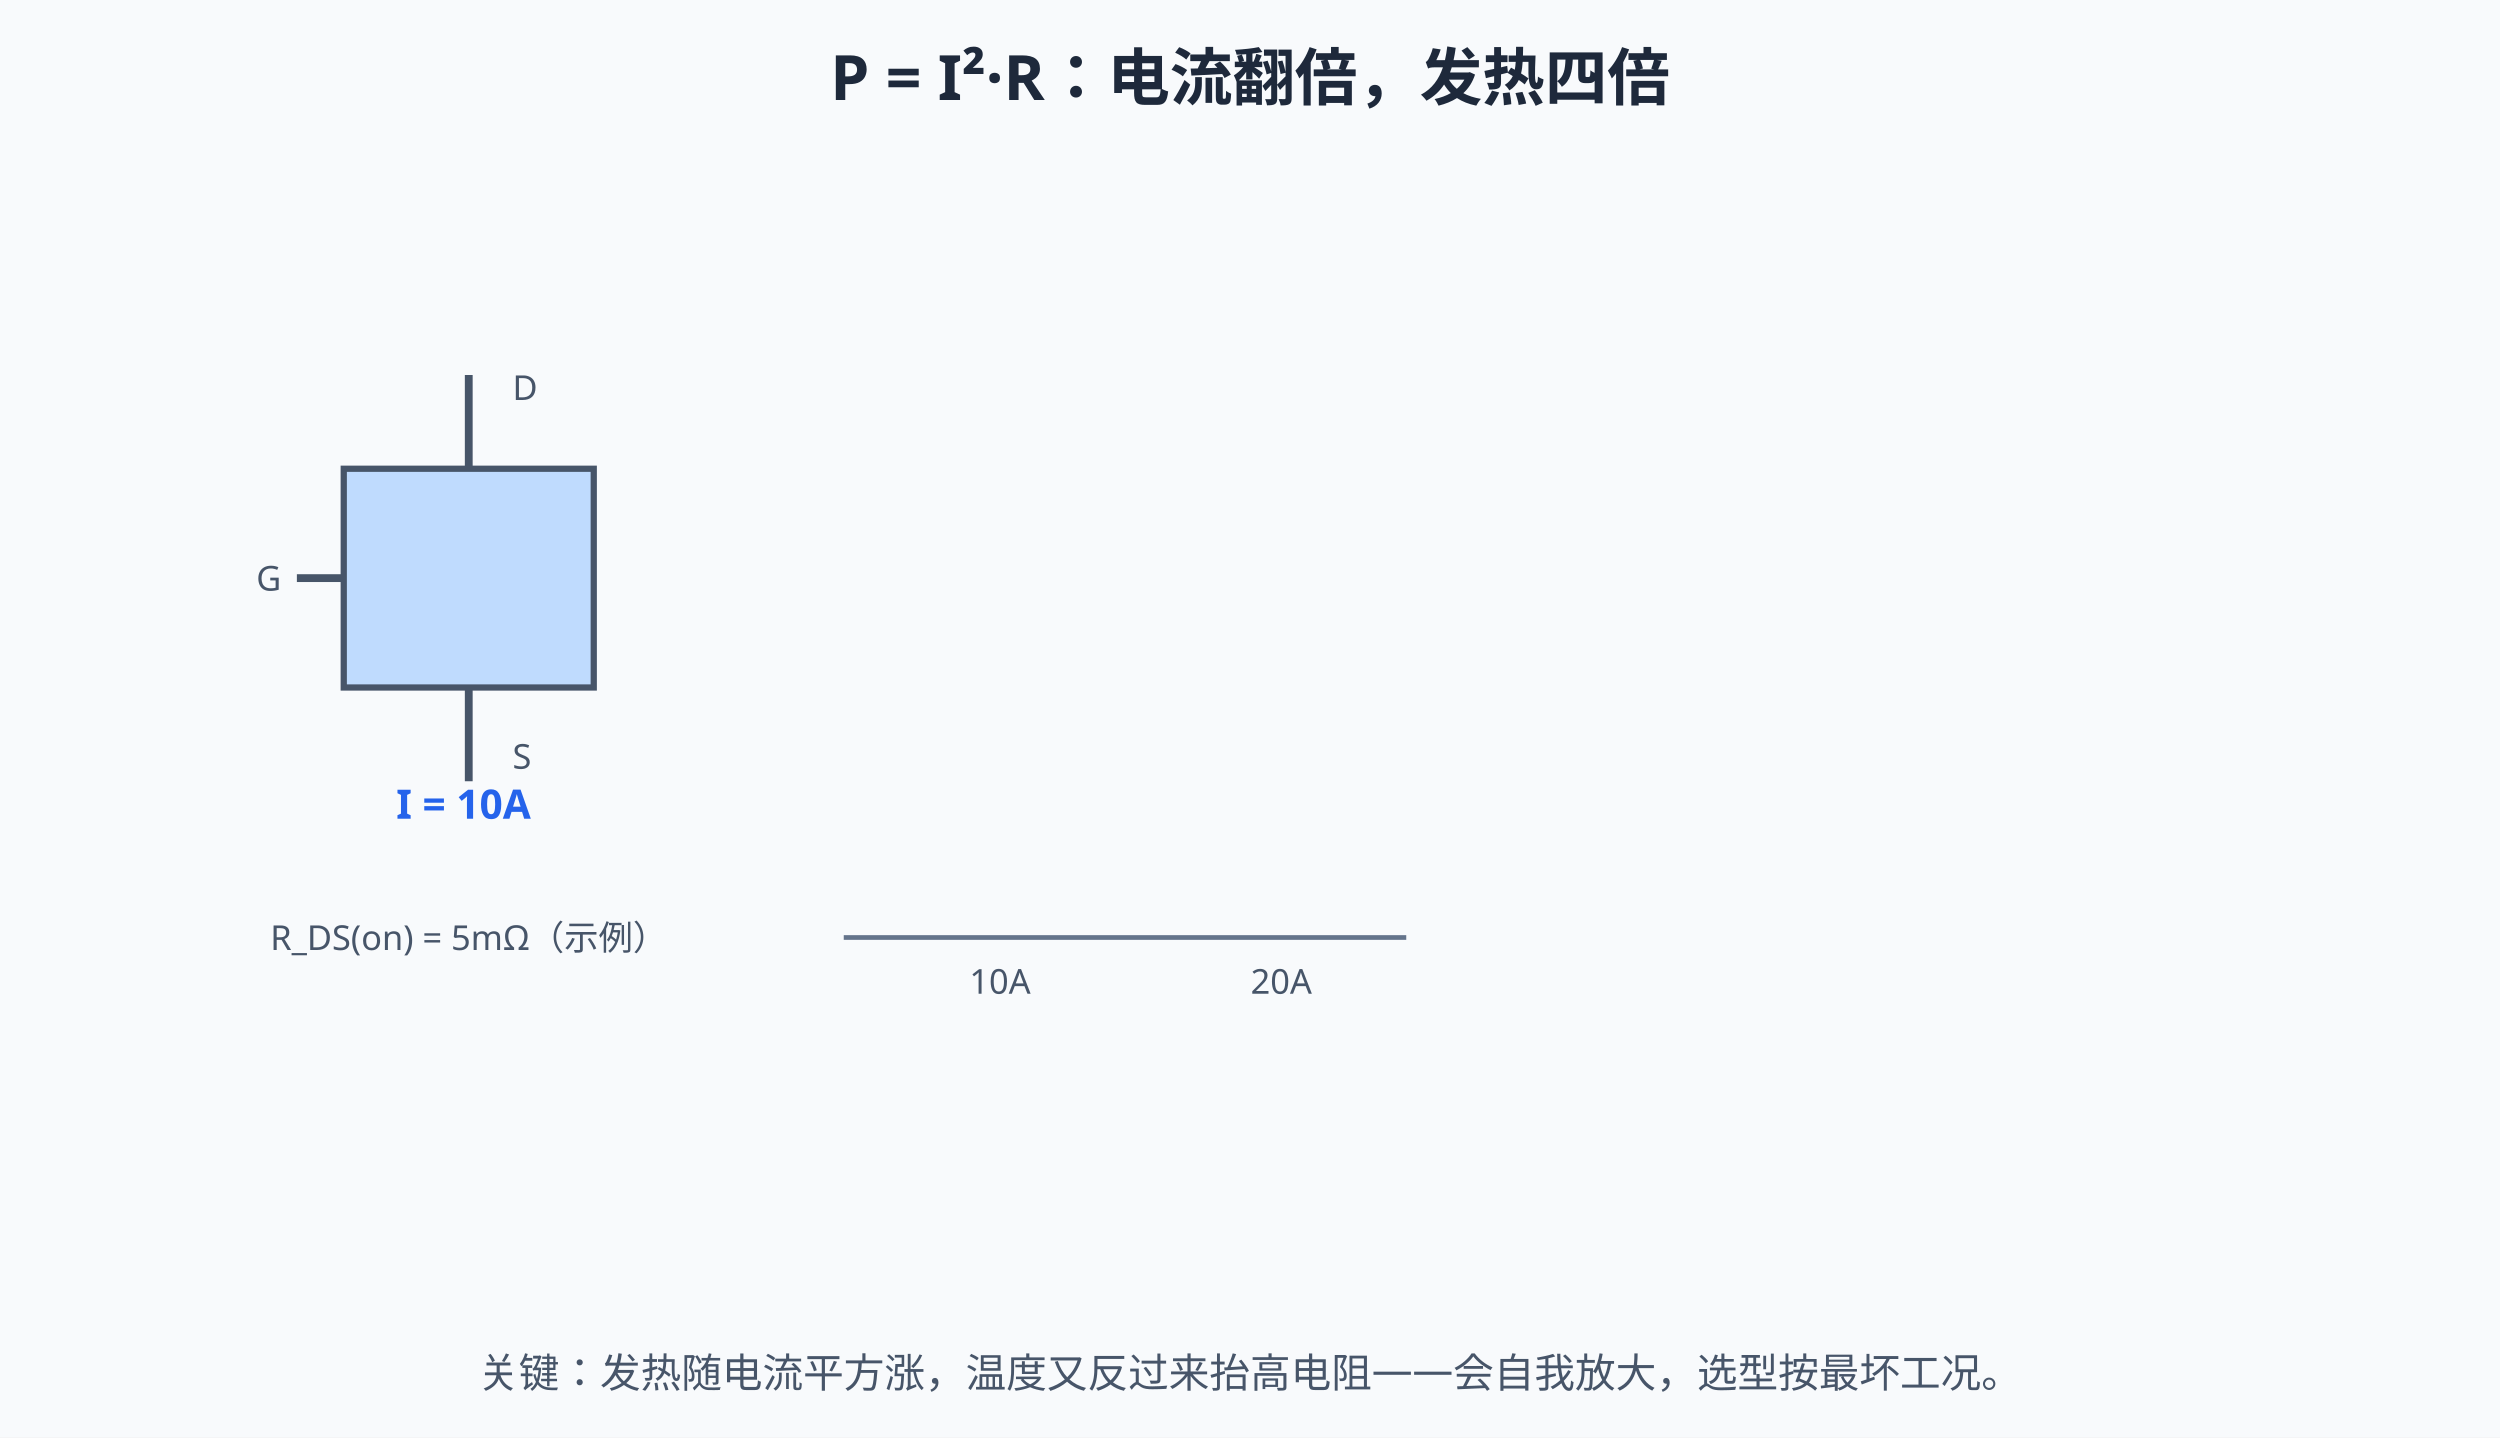
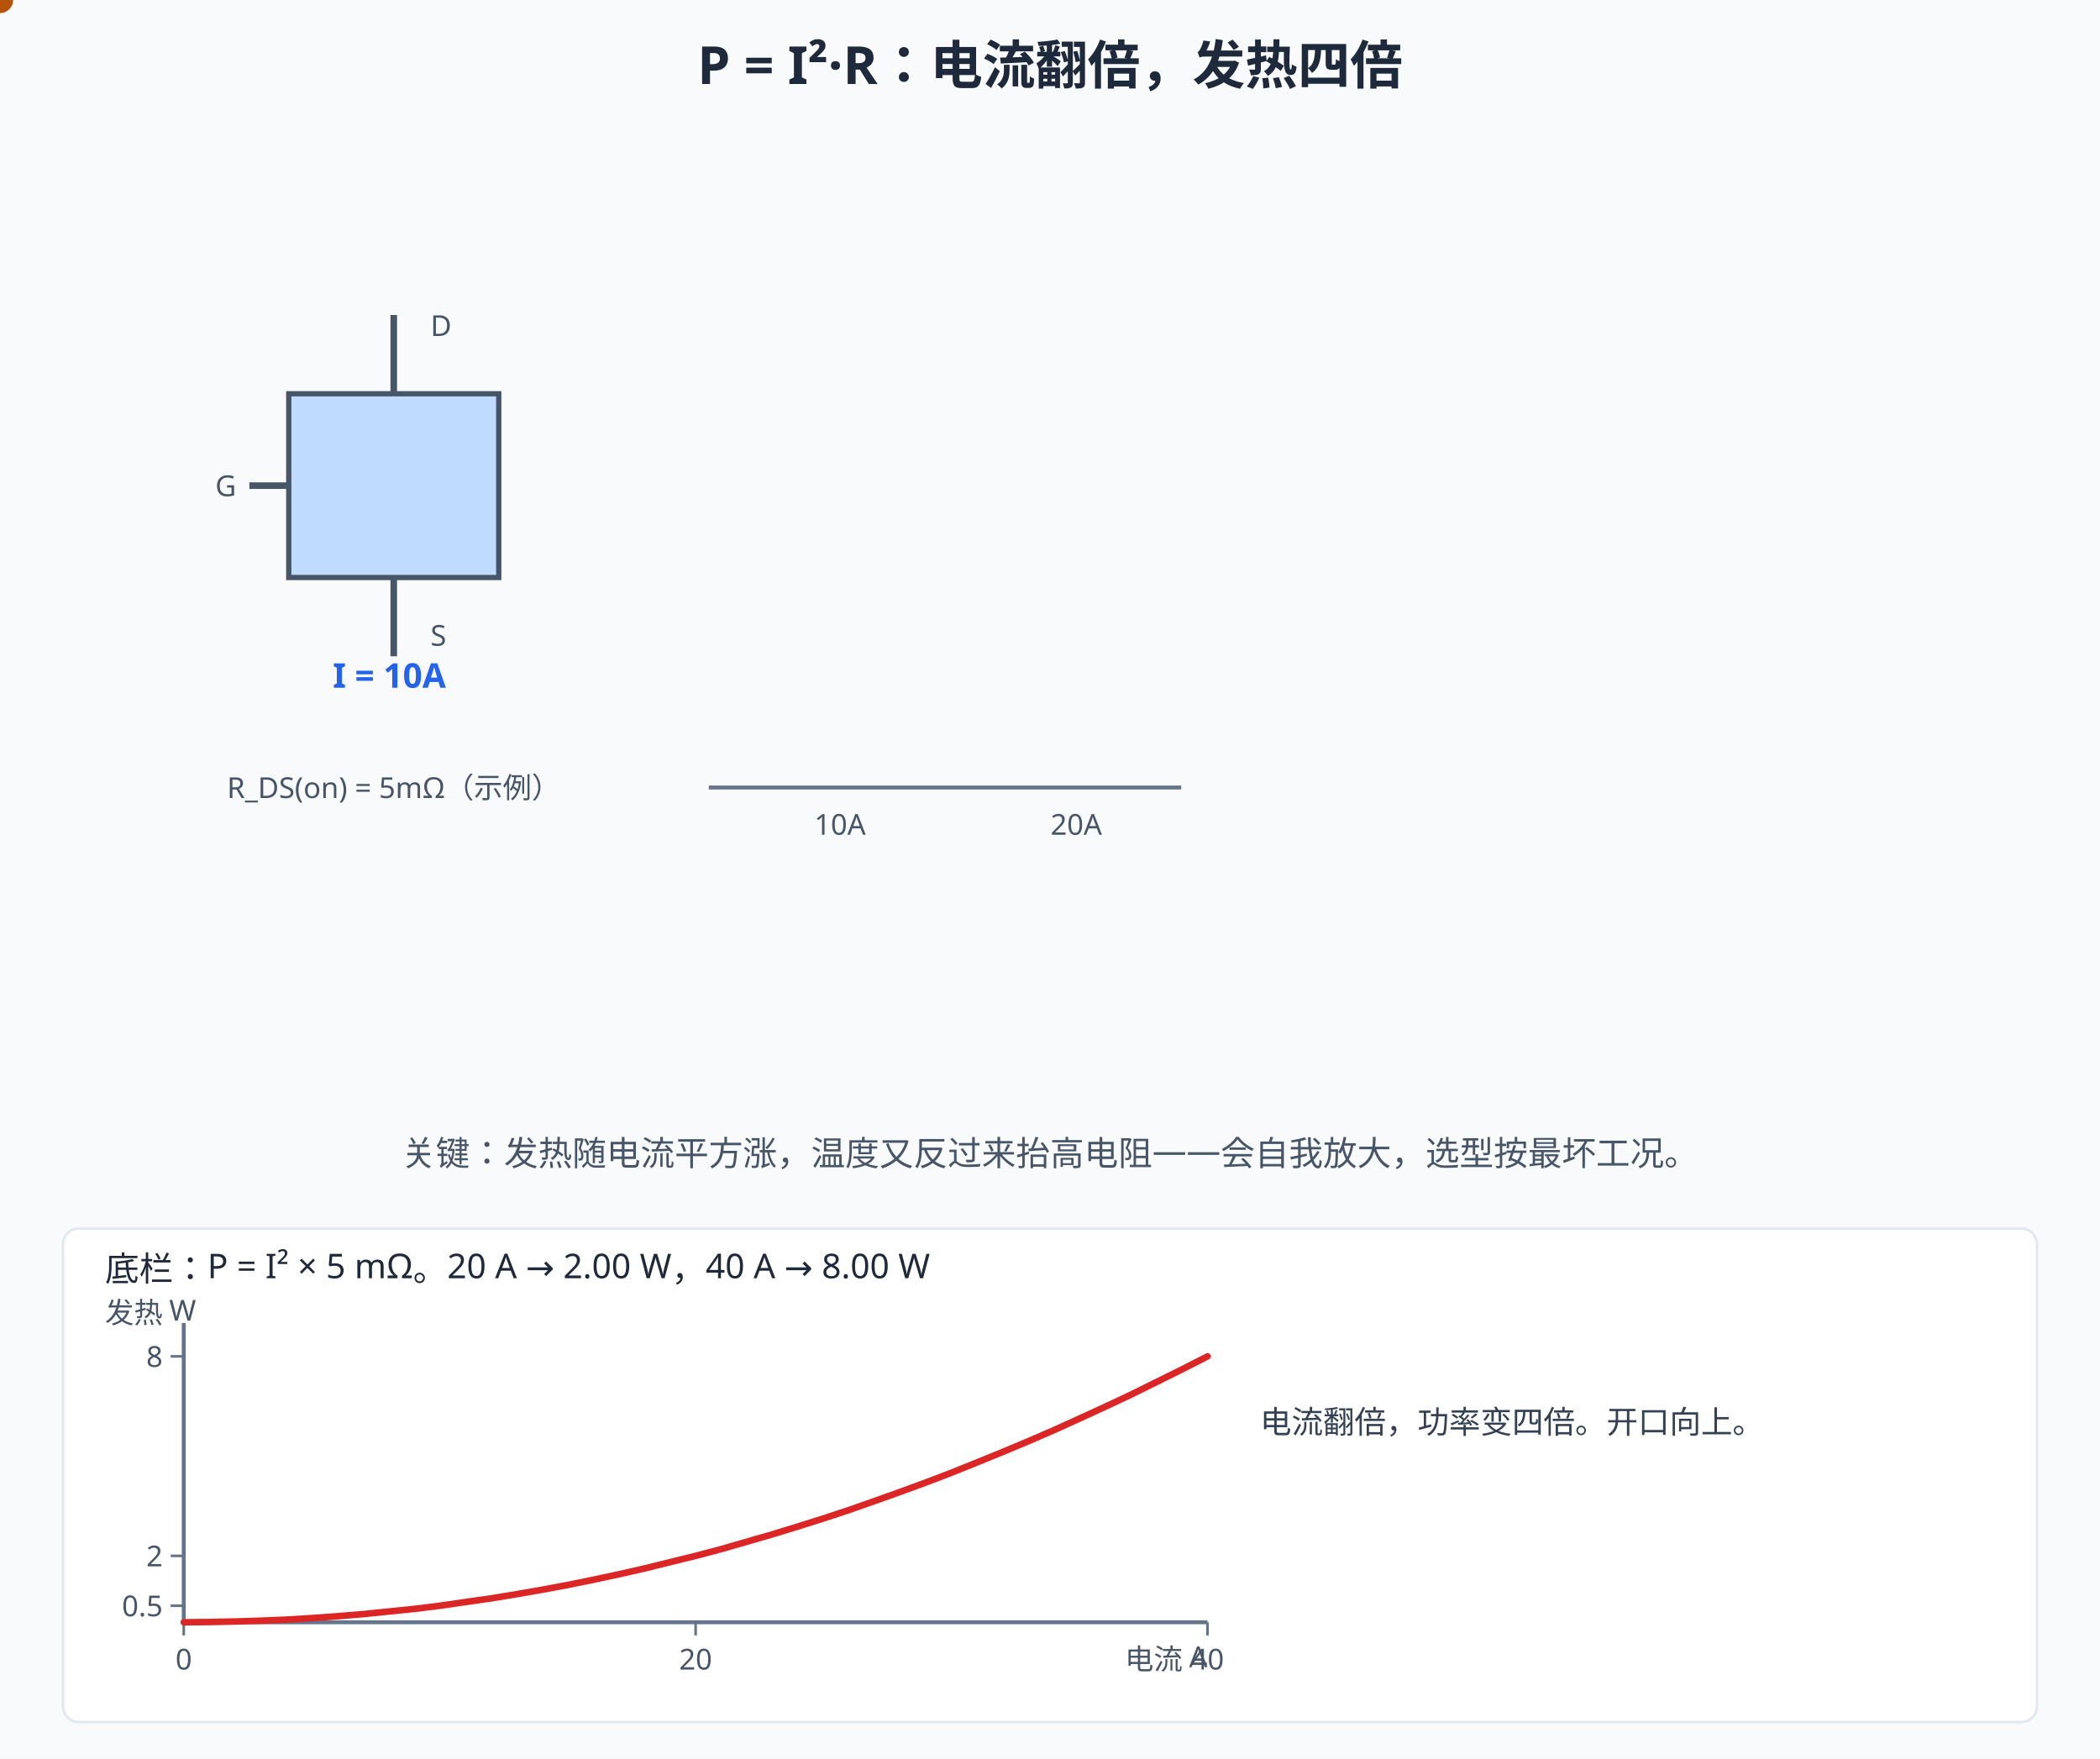
- <svg xmlns="http://www.w3.org/2000/svg" width="800" height="460" viewBox="0 0 800 460">
-   <rect width="800" height="460" fill="#f8fafc" />
+ <svg xmlns="http://www.w3.org/2000/svg" width="800" height="670" viewBox="0 0 800 670">
+   <rect width="800" height="670" fill="#f8fafc" />
  <style>
  text{font-family:"Segoe UI","Microsoft YaHei",sans-serif;}
  /* 深色模式：GitHub 深色主题下对调底色与文字色，只覆盖配色，不动几何与动画。
     stroke="#fff" 保持白色——那是彩色徽标上的勾选，不在覆盖范围内。 */
  @media (prefers-color-scheme: dark){
  rect[fill="#f8fafc"]{fill:#0f172a}
  rect[fill="#fff"]{fill:#1e293b}
  [fill="#f1f5f9"]{fill:#1e293b}
  [stroke="#f1f5f9"]{stroke:#1e293b}
  [fill="#e2e8f0"]{fill:#334155}
  [stroke="#e2e8f0"]{stroke:#334155}
  [fill="#cbd5e1"]{fill:#475569}
  [stroke="#cbd5e1"]{stroke:#475569}
  [fill="#64748b"]{fill:#94a3b8}
  [stroke="#64748b"]{stroke:#94a3b8}
  [fill="#475569"]{fill:#cbd5e1}
  [stroke="#475569"]{stroke:#cbd5e1}
  [fill="#334155"]{fill:#e2e8f0}
  [stroke="#334155"]{stroke:#e2e8f0}
  [fill="#1e293b"]{fill:#f1f5f9}
  [stroke="#1e293b"]{stroke:#f1f5f9}
  [fill="#dbeafe"]{fill:#1e3a8a}
  [stroke="#dbeafe"]{stroke:#1e3a8a}
  [fill="#eff6ff"]{fill:#172554}
  [stroke="#eff6ff"]{stroke:#172554}
  [fill="#bfdbfe"]{fill:#1e40af}
  [stroke="#bfdbfe"]{stroke:#1e40af}
  [fill="#1d4ed8"]{fill:#60a5fa}
  [stroke="#1d4ed8"]{stroke:#60a5fa}
  [fill="#1e40af"]{fill:#93c5fd}
  [stroke="#1e40af"]{stroke:#93c5fd}
  [fill="#2563eb"]{fill:#60a5fa}
  [stroke="#2563eb"]{stroke:#60a5fa}
  [fill="#3b82f6"]{fill:#60a5fa}
  [stroke="#3b82f6"]{stroke:#60a5fa}
  [fill="#ecfdf5"]{fill:#022c22}
  [stroke="#ecfdf5"]{stroke:#022c22}
  [fill="#a7f3d0"]{fill:#065f46}
  [stroke="#a7f3d0"]{stroke:#065f46}
  [fill="#86efac"]{fill:#166534}
  [stroke="#86efac"]{stroke:#166534}
  [fill="#065f46"]{fill:#6ee7b7}
  [stroke="#065f46"]{stroke:#6ee7b7}
  [fill="#059669"]{fill:#34d399}
  [stroke="#059669"]{stroke:#34d399}
  [fill="#fef2f2"]{fill:#450a0a}
  [stroke="#fef2f2"]{stroke:#450a0a}
  [fill="#fecaca"]{fill:#7f1d1d}
  [stroke="#fecaca"]{stroke:#7f1d1d}
  [fill="#fca5a5"]{fill:#b91c1c}
  [stroke="#fca5a5"]{stroke:#b91c1c}
  [fill="#991b1b"]{fill:#fca5a5}
  [stroke="#991b1b"]{stroke:#fca5a5}
  [fill="#dc2626"]{fill:#f87171}
  [stroke="#dc2626"]{stroke:#f87171}
  [fill="#fffbeb"]{fill:#451a03}
  [stroke="#fffbeb"]{stroke:#451a03}
  [fill="#fef3c7"]{fill:#78350f}
  [stroke="#fef3c7"]{stroke:#78350f}
  [fill="#92400e"]{fill:#fcd34d}
  [stroke="#92400e"]{stroke:#fcd34d}
  [fill="#b45309"]{fill:#fbbf24}
  [stroke="#b45309"]{stroke:#fbbf24}
  }
</style>
  <text x="400" y="32" text-anchor="middle" font-size="20" font-weight="bold" fill="#1e293b">P = I²·R：电流翻倍，发热四倍</text>
  <rect x="110" y="150" width="80" height="70" fill="#bfdbfe" stroke="#475569" stroke-width="2">
    <animate attributeName="fill" values="#172554;#172554;#b91c1c;#b91c1c;#b91c1c" keyTimes="0;0.25;0.35;0.5;1" dur="12s" repeatCount="indefinite" />
  </rect>
  <line x1="95" y1="185" x2="110" y2="185" stroke="#475569" stroke-width="2.5" />
  <line x1="150" y1="120" x2="150" y2="150" stroke="#475569" stroke-width="2.5" />
  <line x1="150" y1="220" x2="150" y2="250" stroke="#475569" stroke-width="2.5" />
  <text x="86" y="189" text-anchor="middle" font-size="11" fill="#475569">G</text>
  <text x="164" y="128" text-anchor="start" font-size="11" fill="#475569">D</text>
  <text x="164" y="246" text-anchor="start" font-size="11" fill="#475569">S</text>
  <text x="150" y="262" text-anchor="middle" font-size="13" font-weight="bold" fill="#2563eb">I = 10A
    <animate attributeName="opacity" values="1;1;0;0" keyTimes="0;0.23;0.26;1" dur="12s" repeatCount="indefinite" />
  </text>
  <text x="150" y="282" text-anchor="middle" font-size="13" font-weight="bold" fill="#dc2626" opacity="0">I = 20A
    <animate attributeName="opacity" values="0;0;1;1" keyTimes="0;0.27;0.3;1" dur="12s" repeatCount="indefinite" />
  </text>
  <text x="150" y="304" text-anchor="middle" font-size="11" fill="#475569">R_DS(on) = 5mΩ（示例）</text>
  <text x="340" y="112" text-anchor="middle" font-size="14" font-weight="bold" fill="#1e293b" opacity="0">I ×2 → P ×4（平方关系）
    <animate attributeName="opacity" values="0;0;1;1" keyTimes="0;0.3;0.34;1" dur="12s" repeatCount="indefinite" />
  </text>
  <line x1="270" y1="300" x2="450" y2="300" stroke="#64748b" stroke-width="1.5" />
  <rect x="295" y="270" width="50" height="0" fill="#f59e0b">
    <animate attributeName="height" values="0;0;30;30" keyTimes="0;0.05;0.2;1" dur="12s" repeatCount="indefinite" />
    <animate attributeName="y" values="300;300;270;270" keyTimes="0;0.05;0.2;1" dur="12s" repeatCount="indefinite" />
  </rect>
  <rect x="385" y="180" width="50" height="0" fill="#dc2626">
    <animate attributeName="height" values="0;0;120;120" keyTimes="0;0.28;0.45;1" dur="12s" repeatCount="indefinite" />
    <animate attributeName="y" values="300;300;180;180" keyTimes="0;0.28;0.45;1" dur="12s" repeatCount="indefinite" />
  </rect>
  <text x="320" y="262" text-anchor="middle" font-size="12" font-weight="bold" fill="#b45309" opacity="0">0.5W
    <animate attributeName="opacity" values="0;0;1;1" keyTimes="0;0.18;0.22;1" dur="12s" repeatCount="indefinite" />
  </text>
  <text x="410" y="172" text-anchor="middle" font-size="13" font-weight="bold" fill="#dc2626" opacity="0">2W
    <animate attributeName="opacity" values="0;0;1;1" keyTimes="0;0.43;0.47;1" dur="12s" repeatCount="indefinite" />
  </text>
  <text x="320" y="318" text-anchor="middle" font-size="11" fill="#475569">10A</text>
  <text x="410" y="318" text-anchor="middle" font-size="11" fill="#475569">20A</text>
  <g opacity="0">
    <animate attributeName="opacity" values="0;0;1;1" keyTimes="0;0.5;0.55;1" dur="12s" repeatCount="indefinite" />
    <circle cx="640" cy="150" r="34" fill="#fef2f2" stroke="#dc2626" stroke-width="2" />
    <text x="640" y="155" text-anchor="middle" font-size="12" font-weight="bold" fill="#991b1b">温度↑</text>
    <circle cx="720" cy="240" r="34" fill="#fef2f2" stroke="#dc2626" stroke-width="2" />
    <text x="720" y="245" text-anchor="middle" font-size="12" font-weight="bold" fill="#991b1b">电阻↑</text>
    <circle cx="560" cy="240" r="34" fill="#fef2f2" stroke="#dc2626" stroke-width="2" />
    <text x="560" y="245" text-anchor="middle" font-size="12" font-weight="bold" fill="#991b1b">发热↑</text>
    <path d="M662,178 L694,212" fill="none" stroke="#dc2626" stroke-width="2" />
    <path d="M686,240 L594,240" fill="none" stroke="#dc2626" stroke-width="2" />
    <path d="M586,212 L618,178" fill="none" stroke="#dc2626" stroke-width="2" />
    <circle r="5" fill="#dc2626">
      <animateMotion path="M640,150 L720,240 L560,240 L640,150" calcMode="linear" dur="12s" repeatCount="indefinite" />
    </circle>
    <text x="640" y="308" text-anchor="middle" font-size="11" fill="#991b1b">正温系数：越热阻越大，发热更多</text>
  </g>
  <g opacity="0">
    <animate attributeName="opacity" values="0;0;1;1" keyTimes="0;0.72;0.76;1" dur="12s" repeatCount="indefinite" />
    <rect x="60" y="350" width="165" height="46" rx="6" fill="#eff6ff" stroke="#2563eb" stroke-width="1.5" />
    <text x="142" y="369" text-anchor="middle" font-size="11" font-weight="bold" fill="#1e40af">多颗并联分流</text>
    <text x="142" y="386" text-anchor="middle" font-size="12" fill="#475569">热的那颗阻大自动让流</text>
  </g>
  <g opacity="0">
    <animate attributeName="opacity" values="0;0;1;1" keyTimes="0;0.77;0.81;1" dur="12s" repeatCount="indefinite" />
    <rect x="240" y="350" width="165" height="46" rx="6" fill="#eff6ff" stroke="#2563eb" stroke-width="1.5" />
    <text x="322" y="369" text-anchor="middle" font-size="11" font-weight="bold" fill="#1e40af">加铜皮 / 散热</text>
    <text x="322" y="386" text-anchor="middle" font-size="12" fill="#475569">把热导出去</text>
  </g>
  <g opacity="0">
    <animate attributeName="opacity" values="0;0;1;1" keyTimes="0;0.82;0.86;1" dur="12s" repeatCount="indefinite" />
    <rect x="420" y="350" width="165" height="46" rx="6" fill="#eff6ff" stroke="#2563eb" stroke-width="1.5" />
    <text x="502" y="369" text-anchor="middle" font-size="11" font-weight="bold" fill="#1e40af">按高温阻值选型</text>
    <text x="502" y="386" text-anchor="middle" font-size="12" fill="#475569">别看手册首页 25℃ 的数</text>
  </g>
  <g opacity="0">
    <animate attributeName="opacity" values="0;0;1;1" keyTimes="0;0.87;0.91;1" dur="12s" repeatCount="indefinite" />
    <rect x="600" y="350" width="165" height="46" rx="6" fill="#eff6ff" stroke="#2563eb" stroke-width="1.5" />
    <text x="682" y="369" text-anchor="middle" font-size="11" font-weight="bold" fill="#1e40af">限持续电流</text>
    <text x="682" y="386" text-anchor="middle" font-size="12" fill="#475569">靠降额避开长时间大电流</text>
  </g>
  <text x="400" y="444" text-anchor="middle" font-size="13" fill="#475569">关键：发热随电流平方涨，温度又反过来抬高电阻——会自我放大，选型按最坏工况。</text>
+   <rect x="24" y="468.0" width="752" height="188" rx="6" fill="#fff" stroke="#e2e8f0" />
+   <text x="40" y="488.0" font-size="13" fill="#1e293b">底栏：P = I² × 5 mΩ。20 A → 2.00 W，40 A → 8.00 W</text>
+   <text x="40" y="504.0" font-size="11" fill="#475569">发热 W</text>
+   <line x1="70.0" y1="504.0" x2="70.0" y2="618.0" stroke="#64748b" stroke-width="1.5" />
+   <line x1="70.0" y1="618.0" x2="460.0" y2="618.0" stroke="#64748b" stroke-width="1.5" />
+   <line x1="70.0" y1="618.0" x2="70.0" y2="623.0" stroke="#64748b" />
+   <text x="70.0" y="636.0" text-anchor="middle" font-size="11" fill="#475569">0</text>
+   <line x1="265.0" y1="618.0" x2="265.0" y2="623.0" stroke="#64748b" />
+   <text x="265.0" y="636.0" text-anchor="middle" font-size="11" fill="#475569">20</text>
+   <line x1="460.0" y1="618.0" x2="460.0" y2="623.0" stroke="#64748b" />
+   <text x="460.0" y="636.0" text-anchor="middle" font-size="11" fill="#475569">40</text>
+   <line x1="65.0" y1="611.7" x2="70.0" y2="611.7" stroke="#64748b" />
+   <text x="62.0" y="615.7" text-anchor="end" font-size="11" fill="#475569">0.5</text>
+   <line x1="65.0" y1="592.7" x2="70.0" y2="592.7" stroke="#64748b" />
+   <text x="62.0" y="596.7" text-anchor="end" font-size="11" fill="#475569">2</text>
+   <line x1="65.0" y1="516.7" x2="70.0" y2="516.7" stroke="#64748b" />
+   <text x="62.0" y="520.7" text-anchor="end" font-size="11" fill="#475569">8</text>
+   <polyline points="70.0,618.0 79.8,617.9 89.5,617.7 99.2,617.4 109.0,617.0 118.8,616.4 128.5,615.7 138.2,614.9 148.0,613.9 157.8,612.9 167.5,611.7 177.2,610.3 187.0,608.9 196.8,607.3 206.5,605.6 216.2,603.8 226.0,601.8 235.8,599.7 245.5,597.5 255.2,595.1 265.0,592.7 274.8,590.1 284.5,587.3 294.2,584.5 304.0,581.5 313.8,578.4 323.5,575.2 333.2,571.8 343.0,568.3 352.8,564.7 362.5,561.0 372.2,557.1 382.0,553.1 391.8,549.0 401.5,544.8 411.2,540.4 421.0,535.9 430.8,531.3 440.5,526.5 450.2,521.7 460.0,516.7" fill="none" stroke="#dc2626" stroke-width="2.5" stroke-linejoin="round" stroke-linecap="round" />
+   <circle r="5" fill="#b45309">
+     <animate attributeName="cx" values="70.0;118.8;167.5;216.2;265.0;313.8;362.5;411.2;460.0" keyTimes="0;0.125;0.25;0.375;0.5;0.625;0.75;0.875;1" dur="8s" repeatCount="indefinite" />
+     <animate attributeName="cy" values="618.0;616.4;611.7;603.8;592.7;578.4;561.0;540.4;516.7" keyTimes="0;0.125;0.25;0.375;0.5;0.625;0.75;0.875;1" dur="8s" repeatCount="indefinite" />
+   </circle>
+   <text x="460.0" y="636.0" text-anchor="end" font-size="11" fill="#475569">电流 A</text>
+   <text x="480" y="546.0" font-size="12" fill="#334155">电流翻倍，功率变四倍。开口向上。</text>
</svg>
